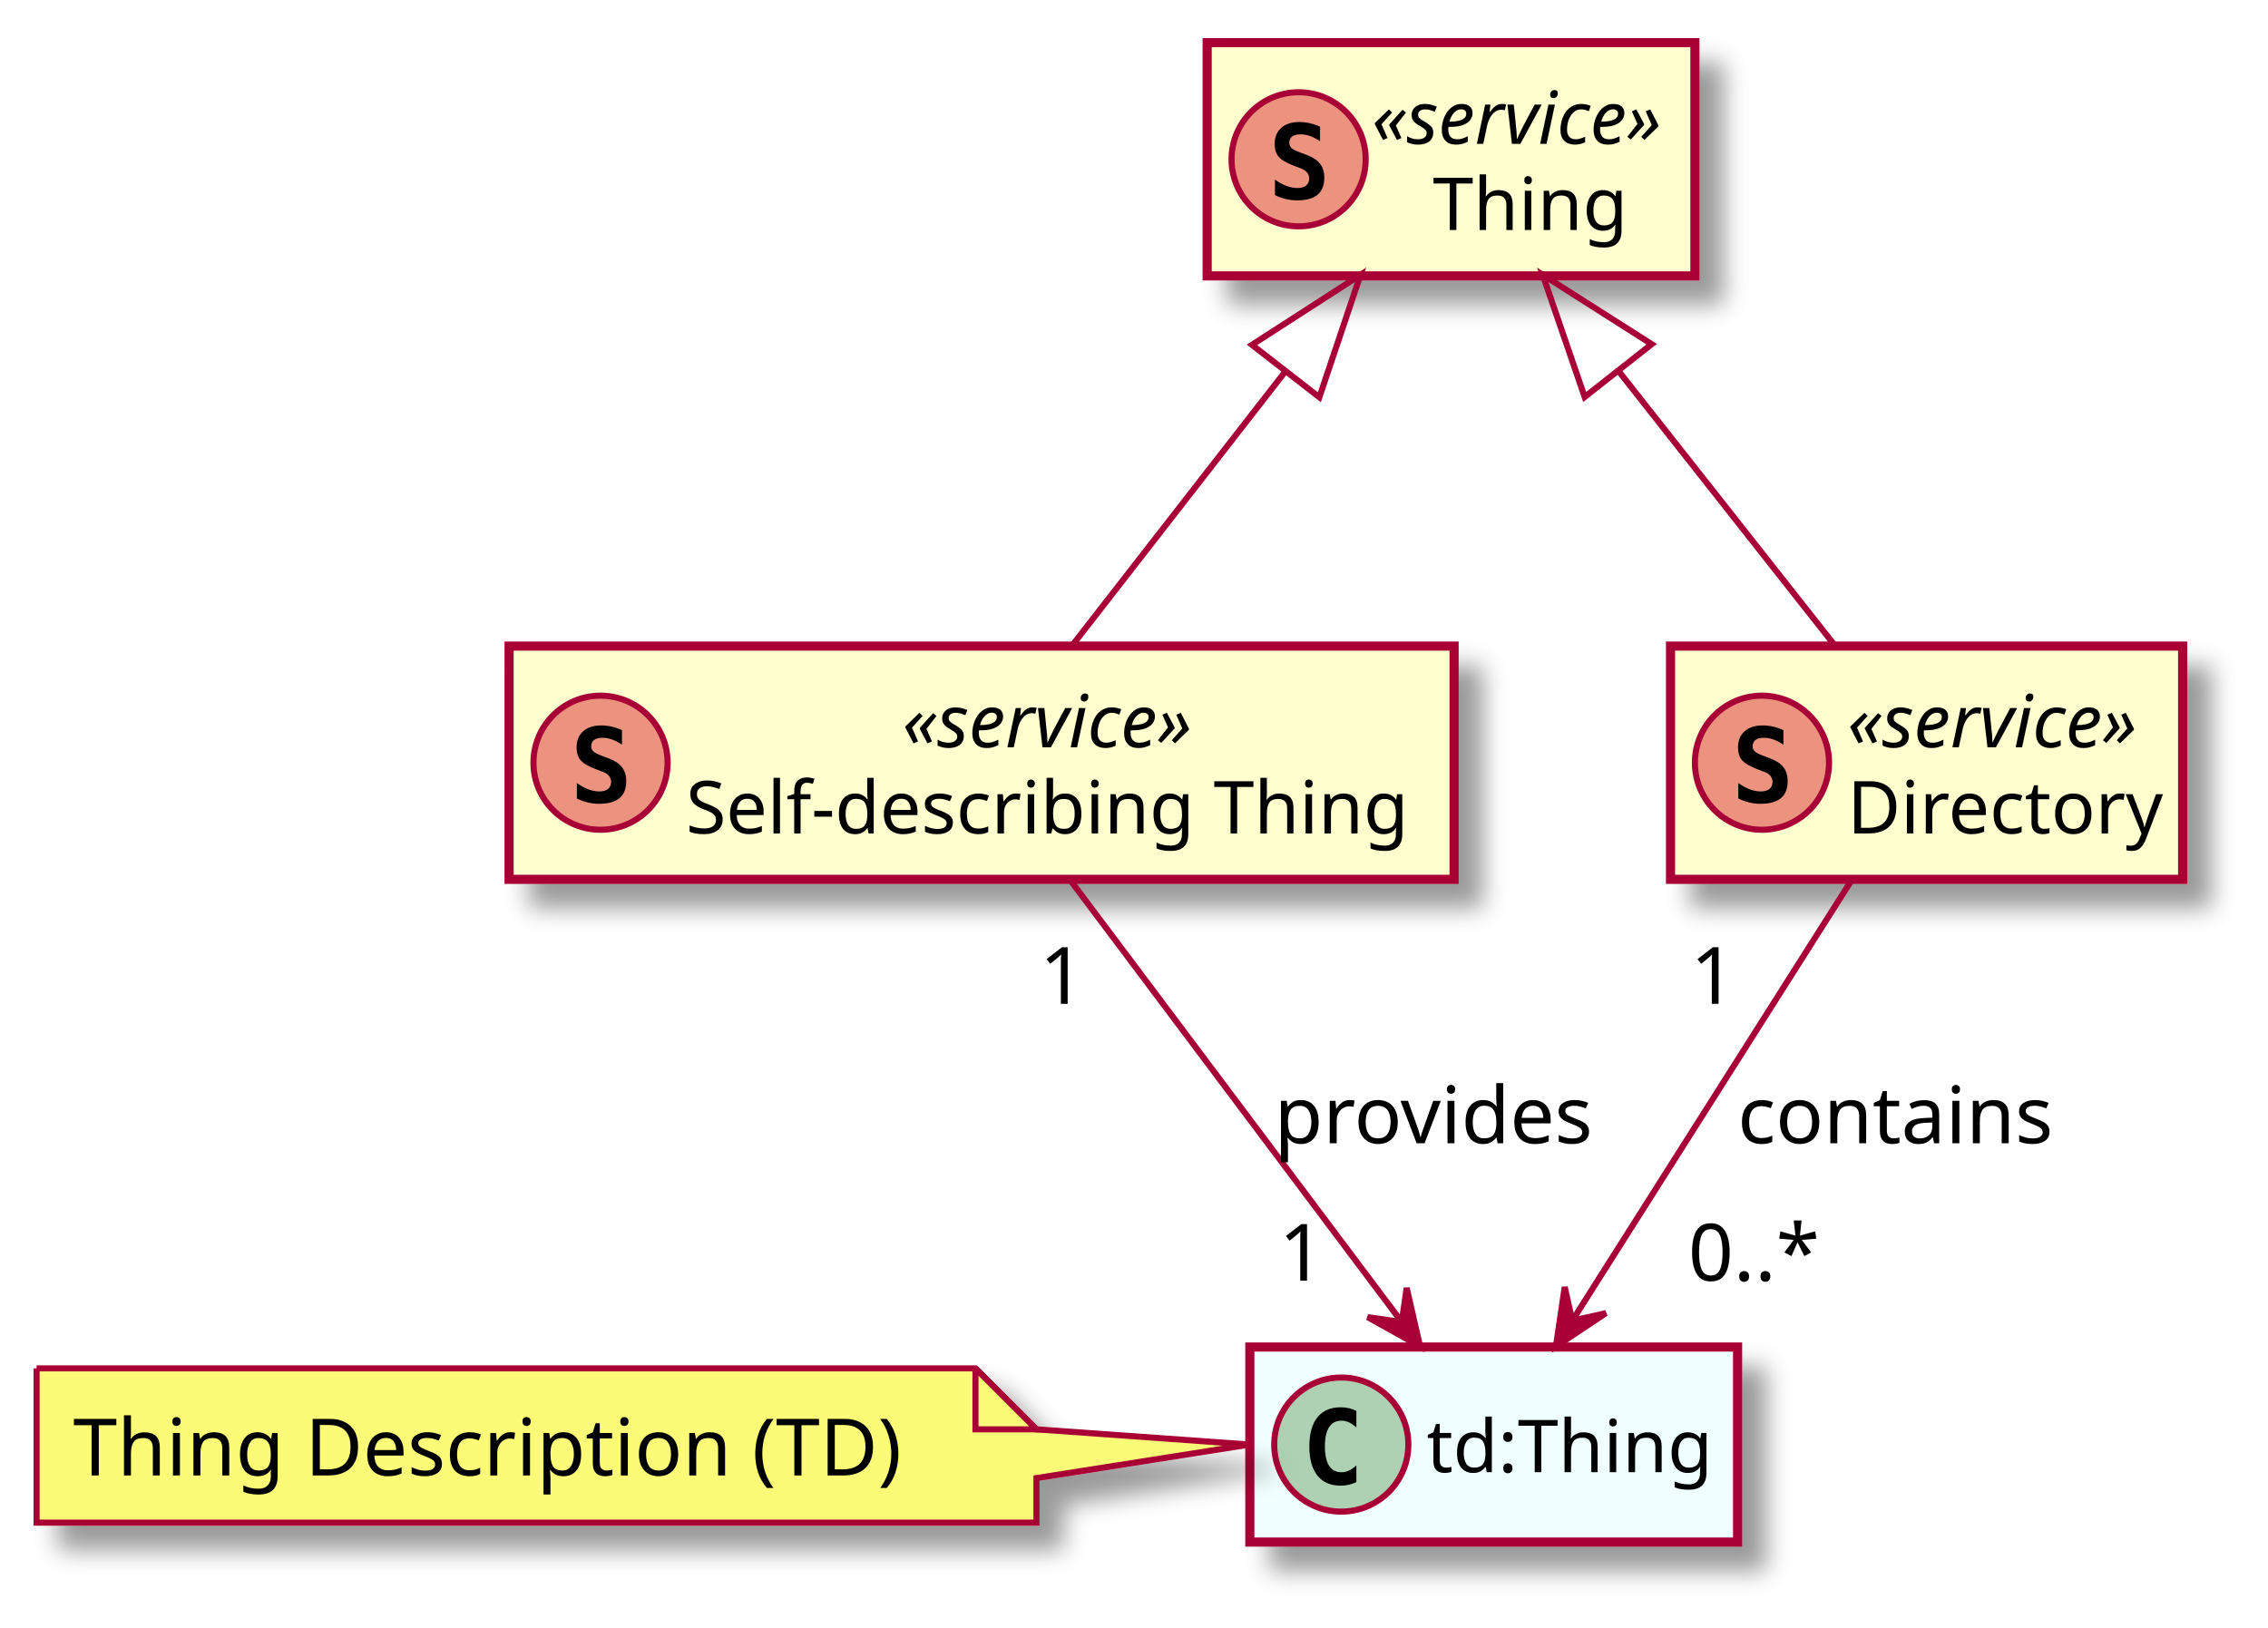
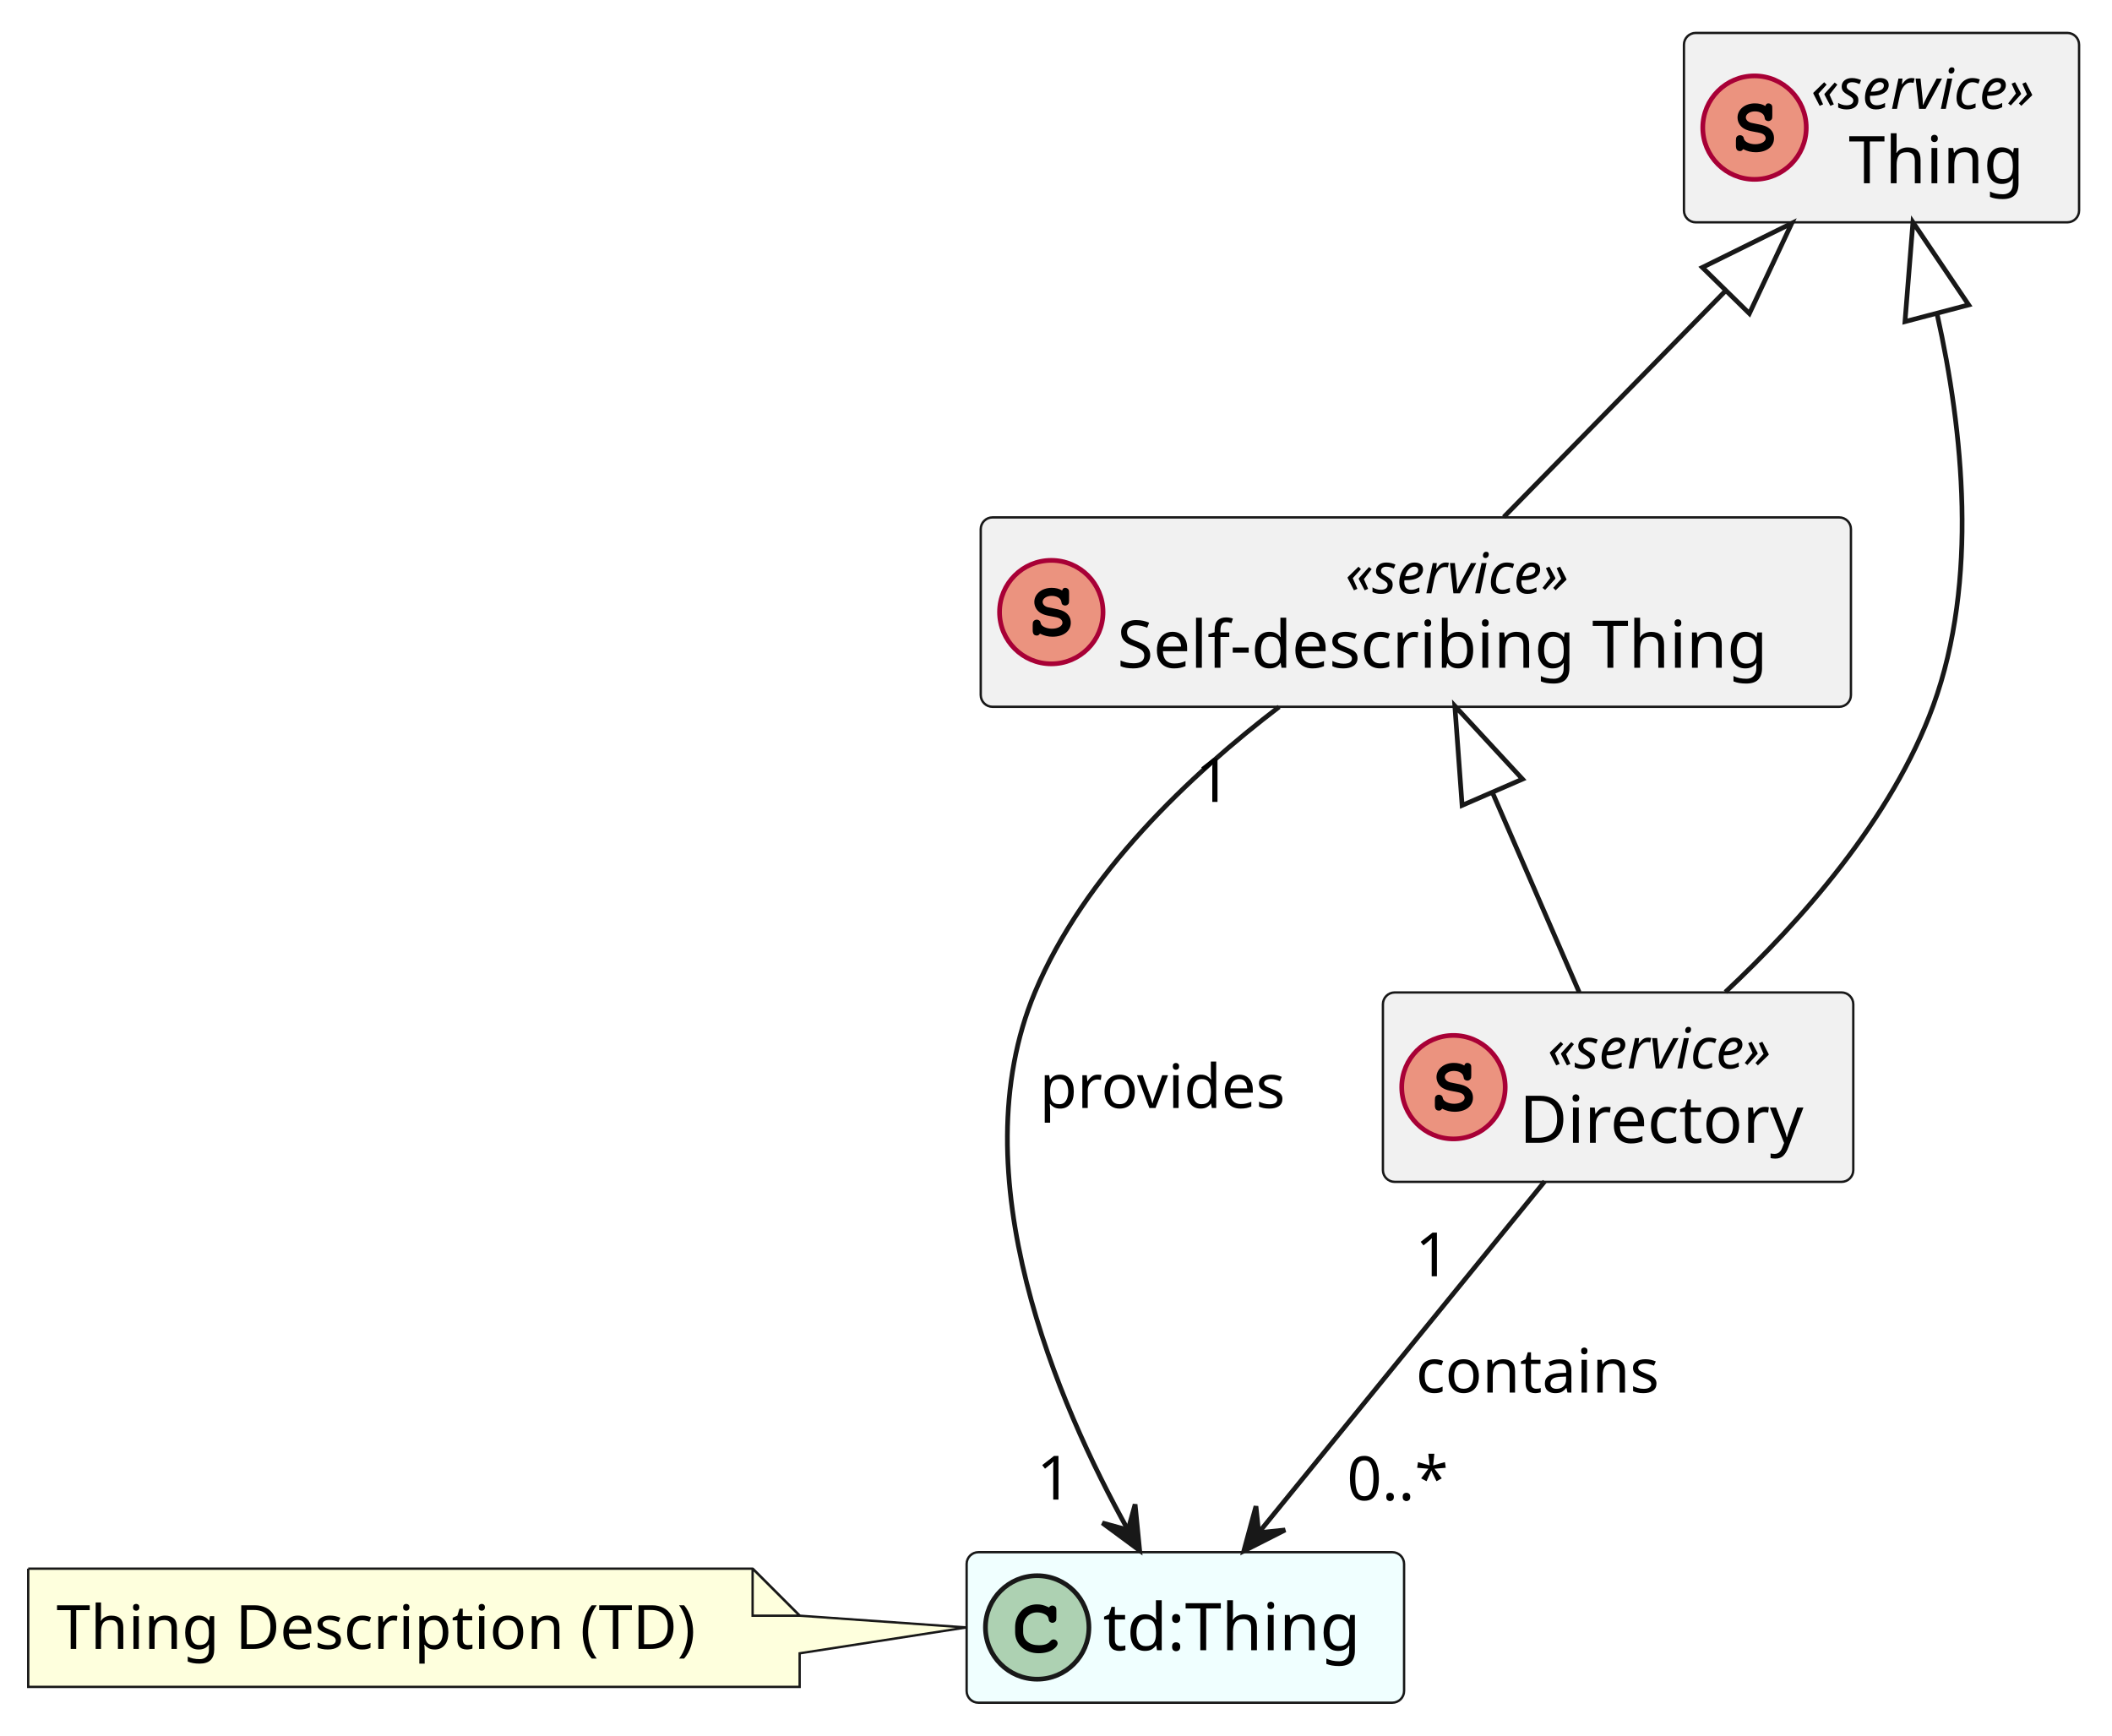
- <svg xmlns="http://www.w3.org/2000/svg" contentScriptType="application/ecmascript" contentStyleType="text/css" height="267px" preserveAspectRatio="none" style="width:372px;height:267px;" version="1.1" viewBox="0 0 372 267" width="372px" zoomAndPan="magnify">
-   <defs>
-     <filter height="300%" id="fmxq68j4rnt4g" width="300%" x="-1" y="-1">
-       <feGaussianBlur result="blurOut" stdDeviation="2.0" />
-       <feColorMatrix in="blurOut" result="blurOut2" type="matrix" values="0 0 0 0 0 0 0 0 0 0 0 0 0 0 0 0 0 0 .4 0" />
-       <feOffset dx="4.0" dy="4.0" in="blurOut2" result="blurOut3" />
-       <feBlend in="SourceGraphic" in2="blurOut3" mode="normal" />
-     </filter>
-   </defs>
+ <svg xmlns="http://www.w3.org/2000/svg" contentStyleType="text/css" height="369px" preserveAspectRatio="none" style="width:449px;height:369px;background:#FFFFFF;" version="1.1" viewBox="0 0 449 369" width="449px" zoomAndPan="magnify">
+   <defs />
  <g>
-     <rect codeLine="7" fill="#FEFECE" filter="url(#fmxq68j4rnt4g)" height="38.266" id="SelfDesc" style="stroke:#A80036;stroke-width:1.5;" width="155" x="83.5" y="106" />
-     <ellipse cx="98.5" cy="125.133" fill="#EB937F" rx="11" ry="11" style="stroke:#A80036;stroke-width:1.0;" />
-     <path d="M97.733,126.196 Q95.882,125.49 95.227,124.714 Q94.571,123.938 94.571,122.626 Q94.571,120.941 95.65,119.978 Q96.729,119.016 98.613,119.016 Q99.468,119.016 100.323,119.211 Q101.178,119.406 102.017,119.788 L102.017,122.178 Q101.228,121.622 100.415,121.332 Q99.601,121.041 98.804,121.041 Q97.916,121.041 97.443,121.398 Q96.97,121.755 96.97,122.419 Q96.97,122.934 97.314,123.27 Q97.659,123.606 98.754,124.013 L99.809,124.411 Q101.303,124.959 102.008,125.864 Q102.714,126.769 102.714,128.147 Q102.714,130.023 101.606,130.948 Q100.498,131.874 98.256,131.874 Q97.335,131.874 96.409,131.654 Q95.484,131.434 94.621,131.002 L94.621,128.47 Q95.6,129.167 96.517,129.508 Q97.435,129.848 98.331,129.848 Q99.236,129.848 99.734,129.437 Q100.232,129.026 100.232,128.288 Q100.232,127.731 99.9,127.312 Q99.568,126.893 98.937,126.652 Z " fill="#000000" />
-     <text fill="#000000" font-family="sans-serif" font-size="12" font-style="italic" lengthAdjust="spacing" textLength="52" x="148" y="122.602">«service»</text>
-     <text fill="#000000" font-family="sans-serif" font-size="12" lengthAdjust="spacing" textLength="123" x="112.5" y="136.734">Self-describing Thing</text>
-     <rect codeLine="8" fill="#FEFECE" filter="url(#fmxq68j4rnt4g)" height="38.266" id="Directory" style="stroke:#A80036;stroke-width:1.5;" width="84" x="274" y="106" />
-     <ellipse cx="289" cy="125.133" fill="#EB937F" rx="11" ry="11" style="stroke:#A80036;stroke-width:1.0;" />
-     <path d="M288.233,126.196 Q286.382,125.49 285.727,124.714 Q285.071,123.938 285.071,122.626 Q285.071,120.941 286.15,119.978 Q287.229,119.016 289.113,119.016 Q289.968,119.016 290.823,119.211 Q291.678,119.406 292.517,119.788 L292.517,122.178 Q291.728,121.622 290.915,121.332 Q290.101,121.041 289.304,121.041 Q288.416,121.041 287.943,121.398 Q287.47,121.755 287.47,122.419 Q287.47,122.934 287.814,123.27 Q288.159,123.606 289.254,124.013 L290.309,124.411 Q291.803,124.959 292.508,125.864 Q293.214,126.769 293.214,128.147 Q293.214,130.023 292.106,130.948 Q290.998,131.874 288.756,131.874 Q287.835,131.874 286.909,131.654 Q285.984,131.434 285.121,131.002 L285.121,128.47 Q286.1,129.167 287.017,129.508 Q287.935,129.848 288.831,129.848 Q289.736,129.848 290.234,129.437 Q290.732,129.026 290.732,128.288 Q290.732,127.731 290.4,127.312 Q290.068,126.893 289.437,126.652 Z " fill="#000000" />
-     <text fill="#000000" font-family="sans-serif" font-size="12" font-style="italic" lengthAdjust="spacing" textLength="52" x="303" y="122.602">«service»</text>
-     <text fill="#000000" font-family="sans-serif" font-size="12" lengthAdjust="spacing" textLength="52" x="303" y="136.734">Directory</text>
-     <rect codeLine="5" fill="#FEFECE" filter="url(#fmxq68j4rnt4g)" height="38.266" id="Thing" style="stroke:#A80036;stroke-width:1.5;" width="80" x="198" y="7" />
-     <ellipse cx="213" cy="26.133" fill="#EB937F" rx="11" ry="11" style="stroke:#A80036;stroke-width:1.0;" />
-     <path d="M212.233,27.196 Q210.382,26.49 209.727,25.714 Q209.071,24.938 209.071,23.627 Q209.071,21.941 210.15,20.979 Q211.229,20.016 213.113,20.016 Q213.968,20.016 214.823,20.211 Q215.678,20.406 216.517,20.788 L216.517,23.178 Q215.728,22.622 214.915,22.331 Q214.101,22.041 213.304,22.041 Q212.416,22.041 211.943,22.398 Q211.47,22.755 211.47,23.419 Q211.47,23.934 211.814,24.27 Q212.159,24.606 213.254,25.013 L214.309,25.411 Q215.803,25.959 216.508,26.864 Q217.214,27.769 217.214,29.146 Q217.214,31.023 216.106,31.948 Q214.998,32.873 212.756,32.873 Q211.835,32.873 210.909,32.654 Q209.984,32.434 209.121,32.002 L209.121,29.47 Q210.1,30.168 211.017,30.508 Q211.935,30.848 212.831,30.848 Q213.736,30.848 214.234,30.437 Q214.732,30.026 214.732,29.288 Q214.732,28.731 214.4,28.312 Q214.068,27.893 213.437,27.652 Z " fill="#000000" />
-     <text fill="#000000" font-family="sans-serif" font-size="12" font-style="italic" lengthAdjust="spacing" textLength="52" x="225" y="23.602">«service»</text>
-     <text fill="#000000" font-family="sans-serif" font-size="12" lengthAdjust="spacing" textLength="32" x="235" y="37.734">Thing</text>
-     <rect codeLine="11" fill="#F0FFFF" filter="url(#fmxq68j4rnt4g)" height="32" id="TD" style="stroke:#A80036;stroke-width:1.5;" width="80" x="205" y="221" />
-     <ellipse cx="220" cy="237" fill="#ADD1B2" rx="11" ry="11" style="stroke:#A80036;stroke-width:1.0;" />
-     <path d="M222.473,243.143 Q221.892,243.442 221.253,243.591 Q220.614,243.741 219.908,243.741 Q217.401,243.741 216.082,242.089 Q214.762,240.437 214.762,237.316 Q214.762,234.186 216.082,232.535 Q217.401,230.883 219.908,230.883 Q220.614,230.883 221.261,231.032 Q221.909,231.182 222.473,231.481 L222.473,234.203 Q221.842,233.622 221.249,233.352 Q220.655,233.083 220.024,233.083 Q218.68,233.083 217.995,234.149 Q217.31,235.216 217.31,237.316 Q217.31,239.408 217.995,240.474 Q218.68,241.541 220.024,241.541 Q220.655,241.541 221.249,241.271 Q221.842,241.001 222.473,240.42 Z " fill="#000000" />
-     <text fill="#000000" font-family="sans-serif" font-size="12" lengthAdjust="spacing" textLength="48" x="234" y="241.535">td:Thing</text>
-     <path d="M6,224.5 L6,249.81 A0,0 0 0 0 6,249.81 L170,249.81 A0,0 0 0 0 170,249.81 L170,242.5 L204.959,237 L170,234.5 L170,234.5 L160,224.5 L6,224.5 A0,0 0 0 0 6,224.5 " fill="#FBFB77" filter="url(#fmxq68j4rnt4g)" style="stroke:#A80036;stroke-width:1.0;" />
-     <path d="M160,224.5 L160,234.5 L170,234.5 L160,224.5 " fill="#FBFB77" style="stroke:#A80036;stroke-width:1.0;" />
-     <text fill="#000000" font-family="sans-serif" font-size="13" lengthAdjust="spacing" textLength="143" x="12" y="242.068">Thing Description (TD)</text>
-     <path codeLine="15" d="M210.784,60.992 C199.012,76.127 185.697,93.247 175.801,105.97 " fill="none" id="Thing-backto-SelfDesc" style="stroke:#A80036;stroke-width:1.0;" />
-     <polygon fill="none" points="205.349,56.578,223.154,45.088,216.4,65.173,205.349,56.578" style="stroke:#A80036;stroke-width:1.0;" />
-     <path codeLine="16" d="M265.57,60.992 C277.494,76.127 290.982,93.247 301.007,105.97 " fill="none" id="Thing-backto-Directory" style="stroke:#A80036;stroke-width:1.0;" />
-     <polygon fill="none" points="259.918,65.13,253.039,45.088,270.915,56.466,259.918,65.13" style="stroke:#A80036;stroke-width:1.0;" />
-     <path codeLine="17" d="M175.44,144.254 C190.593,164.457 214.313,196.084 229.759,216.679 " fill="none" id="SelfDesc-to-TD" style="stroke:#A80036;stroke-width:1.0;" />
-     <polygon fill="#A80036" points="232.924,220.898,230.724,211.298,229.924,216.898,224.324,216.098,232.924,220.898" style="stroke:#A80036;stroke-width:1.0;" />
-     <text fill="#000000" font-family="sans-serif" font-size="13" lengthAdjust="spacing" textLength="54" x="209" y="187.568">provides</text>
-     <text fill="#000000" font-family="sans-serif" font-size="13" lengthAdjust="spacing" textLength="8" x="170.507" y="164.687">1</text>
-     <text fill="#000000" font-family="sans-serif" font-size="13" lengthAdjust="spacing" textLength="8" x="209.771" y="210.114">1</text>
-     <path codeLine="18" d="M303.795,144.254 C291.041,164.372 271.105,195.82 258.046,216.42 " fill="none" id="Directory-to-TD" style="stroke:#A80036;stroke-width:1.0;" />
-     <polygon fill="#A80036" points="255.207,220.898,263.405,215.439,257.885,216.675,256.648,211.155,255.207,220.898" style="stroke:#A80036;stroke-width:1.0;" />
-     <text fill="#000000" font-family="sans-serif" font-size="13" lengthAdjust="spacing" textLength="54" x="285" y="187.568">contains</text>
-     <text fill="#000000" font-family="sans-serif" font-size="13" lengthAdjust="spacing" textLength="8" x="277.272" y="164.687">1</text>
-     <text fill="#000000" font-family="sans-serif" font-size="13" lengthAdjust="spacing" textLength="22" x="276.9" y="210.114">0..*</text>
+     <g id="elem_SelfDesc">
+       <rect codeLine="7" fill="#F1F1F1" height="40.266" id="SelfDesc" rx="2.5" ry="2.5" style="stroke:#181818;stroke-width:0.5;" width="185" x="208.5" y="110" />
+       <ellipse cx="223.5" cy="130.133" fill="#EB937F" rx="11" ry="11" style="stroke:#A80036;stroke-width:1.0;" />
+       <path d="M227.281,126.102 C227.281,125.664 227.266,125.523 227.172,125.367 C227.031,125.133 226.75,124.977 226.453,124.977 C226.109,124.977 225.969,125.117 225.797,125.539 C225.203,125.164 224.453,124.977 223.578,124.977 C221.469,124.977 219.891,126.273 219.891,127.992 C219.891,128.961 220.422,129.867 221.281,130.352 C221.828,130.664 222.375,130.836 223.484,131.023 C224.641,131.227 224.906,131.289 225.266,131.477 C225.641,131.68 225.875,132.023 225.875,132.383 C225.875,133.117 224.891,133.664 223.641,133.664 C222.516,133.664 221.438,133.18 221.266,132.57 C221.141,132.102 221.141,132.102 221.016,131.992 C220.859,131.836 220.641,131.742 220.406,131.742 C220.125,131.742 219.875,131.867 219.703,132.086 C219.594,132.258 219.547,132.445 219.547,132.867 L219.547,133.992 C219.547,134.758 219.828,135.117 220.422,135.117 C220.688,135.117 220.812,135.055 221.094,134.711 C221.938,135.148 222.828,135.367 223.75,135.367 C226.078,135.367 227.641,134.18 227.641,132.414 C227.641,131.523 227.328,130.836 226.641,130.289 C226.109,129.867 225.469,129.617 223.984,129.352 C222.719,129.117 222.625,129.086 222.297,128.914 C221.922,128.727 221.656,128.336 221.656,127.977 C221.656,127.242 222.516,126.68 223.578,126.68 C224.641,126.68 225.453,127.148 225.609,127.82 C225.719,128.367 225.719,128.367 225.844,128.508 C225.984,128.633 226.219,128.742 226.453,128.742 C226.719,128.742 226.969,128.602 227.141,128.383 C227.25,128.211 227.281,128.07 227.281,127.602 L227.281,126.102 Z " fill="#000000" />
+       <text fill="#000000" font-family="sans-serif" font-size="12" font-style="italic" lengthAdjust="spacing" textLength="56" x="286" y="126.139">«service»</text>
+       <text fill="#000000" font-family="sans-serif" font-size="14" lengthAdjust="spacing" textLength="153" x="237.5" y="141.964">Self-describing Thing</text>
+     </g>
+     <g id="elem_Directory">
+       <rect codeLine="8" fill="#F1F1F1" height="40.266" id="Directory" rx="2.5" ry="2.5" style="stroke:#181818;stroke-width:0.5;" width="100" x="294" y="211" />
+       <ellipse cx="309" cy="231.133" fill="#EB937F" rx="11" ry="11" style="stroke:#A80036;stroke-width:1.0;" />
+       <path d="M312.781,227.102 C312.781,226.664 312.766,226.523 312.672,226.367 C312.531,226.133 312.25,225.977 311.953,225.977 C311.609,225.977 311.469,226.117 311.297,226.539 C310.703,226.164 309.953,225.977 309.078,225.977 C306.969,225.977 305.391,227.273 305.391,228.992 C305.391,229.961 305.922,230.867 306.781,231.352 C307.328,231.664 307.875,231.836 308.984,232.023 C310.141,232.227 310.406,232.289 310.766,232.477 C311.141,232.68 311.375,233.023 311.375,233.383 C311.375,234.117 310.391,234.664 309.141,234.664 C308.016,234.664 306.938,234.18 306.766,233.57 C306.641,233.102 306.641,233.102 306.516,232.992 C306.359,232.836 306.141,232.742 305.906,232.742 C305.625,232.742 305.375,232.867 305.203,233.086 C305.094,233.258 305.047,233.445 305.047,233.867 L305.047,234.992 C305.047,235.758 305.328,236.117 305.922,236.117 C306.188,236.117 306.312,236.055 306.594,235.711 C307.438,236.148 308.328,236.367 309.25,236.367 C311.578,236.367 313.141,235.18 313.141,233.414 C313.141,232.523 312.828,231.836 312.141,231.289 C311.609,230.867 310.969,230.617 309.484,230.352 C308.219,230.117 308.125,230.086 307.797,229.914 C307.422,229.727 307.156,229.336 307.156,228.977 C307.156,228.242 308.016,227.68 309.078,227.68 C310.141,227.68 310.953,228.148 311.109,228.82 C311.219,229.367 311.219,229.367 311.344,229.508 C311.484,229.633 311.719,229.742 311.953,229.742 C312.219,229.742 312.469,229.602 312.641,229.383 C312.75,229.211 312.781,229.07 312.781,228.602 L312.781,227.102 Z " fill="#000000" />
+       <text fill="#000000" font-family="sans-serif" font-size="12" font-style="italic" lengthAdjust="spacing" textLength="56" x="329" y="227.139">«service»</text>
+       <text fill="#000000" font-family="sans-serif" font-size="14" lengthAdjust="spacing" textLength="68" x="323" y="242.964">Directory</text>
+     </g>
+     <g id="elem_Thing">
+       <rect codeLine="5" fill="#F1F1F1" height="40.266" id="Thing" rx="2.5" ry="2.5" style="stroke:#181818;stroke-width:0.5;" width="84" x="358" y="7" />
+       <ellipse cx="373" cy="27.133" fill="#EB937F" rx="11" ry="11" style="stroke:#A80036;stroke-width:1.0;" />
+       <path d="M376.781,23.102 C376.781,22.664 376.766,22.523 376.672,22.367 C376.531,22.133 376.25,21.977 375.953,21.977 C375.609,21.977 375.469,22.117 375.297,22.539 C374.703,22.164 373.953,21.977 373.078,21.977 C370.969,21.977 369.391,23.273 369.391,24.992 C369.391,25.961 369.922,26.867 370.781,27.352 C371.328,27.664 371.875,27.836 372.984,28.023 C374.141,28.227 374.406,28.289 374.766,28.477 C375.141,28.68 375.375,29.023 375.375,29.383 C375.375,30.117 374.391,30.664 373.141,30.664 C372.016,30.664 370.938,30.18 370.766,29.57 C370.641,29.102 370.641,29.102 370.516,28.992 C370.359,28.836 370.141,28.742 369.906,28.742 C369.625,28.742 369.375,28.867 369.203,29.086 C369.094,29.258 369.047,29.445 369.047,29.867 L369.047,30.992 C369.047,31.758 369.328,32.117 369.922,32.117 C370.188,32.117 370.312,32.055 370.594,31.711 C371.438,32.148 372.328,32.367 373.25,32.367 C375.578,32.367 377.141,31.18 377.141,29.414 C377.141,28.523 376.828,27.836 376.141,27.289 C375.609,26.867 374.969,26.617 373.484,26.352 C372.219,26.117 372.125,26.086 371.797,25.914 C371.422,25.727 371.156,25.336 371.156,24.977 C371.156,24.242 372.016,23.68 373.078,23.68 C374.141,23.68 374.953,24.148 375.109,24.82 C375.219,25.367 375.219,25.367 375.344,25.508 C375.484,25.633 375.719,25.742 375.953,25.742 C376.219,25.742 376.469,25.602 376.641,25.383 C376.75,25.211 376.781,25.07 376.781,24.602 L376.781,23.102 Z " fill="#000000" />
+       <text fill="#000000" font-family="sans-serif" font-size="12" font-style="italic" lengthAdjust="spacing" textLength="56" x="385" y="23.139">«service»</text>
+       <text fill="#000000" font-family="sans-serif" font-size="14" lengthAdjust="spacing" textLength="40" x="393" y="38.964">Thing</text>
+     </g>
+     <g id="elem_TD">
+       <rect codeLine="11" fill="#F0FFFF" height="32" id="TD" rx="2.5" ry="2.5" style="stroke:#181818;stroke-width:0.5;" width="93" x="205.5" y="330" />
+       <ellipse cx="220.5" cy="346" fill="#ADD1B2" rx="11" ry="11" style="stroke:#181818;stroke-width:1.0;" />
+       <path d="M222.844,341.672 C221.906,341.234 221.312,341.094 220.438,341.094 C217.812,341.094 215.812,343.172 215.812,345.891 L215.812,347.016 C215.812,349.594 217.922,351.484 220.812,351.484 C222.031,351.484 223.188,351.188 223.938,350.641 C224.516,350.234 224.844,349.781 224.844,349.391 C224.844,348.938 224.453,348.547 223.984,348.547 C223.766,348.547 223.562,348.625 223.375,348.812 C222.922,349.297 222.922,349.297 222.734,349.391 C222.312,349.656 221.625,349.781 220.859,349.781 C218.812,349.781 217.516,348.688 217.516,346.984 L217.516,345.891 C217.516,344.109 218.766,342.797 220.5,342.797 C221.078,342.797 221.688,342.953 222.156,343.203 C222.641,343.484 222.812,343.703 222.906,344.109 C222.969,344.516 223,344.641 223.141,344.766 C223.281,344.906 223.516,345.016 223.734,345.016 C224,345.016 224.266,344.875 224.438,344.656 C224.547,344.5 224.578,344.312 224.578,343.891 L224.578,342.469 C224.578,342.031 224.562,341.906 224.469,341.75 C224.312,341.484 224.031,341.344 223.734,341.344 C223.438,341.344 223.234,341.438 223.016,341.75 L222.844,341.672 Z " fill="#000000" />
+       <text fill="#000000" font-family="sans-serif" font-size="14" lengthAdjust="spacing" textLength="61" x="234.5" y="350.847">td:Thing</text>
+     </g>
+     <g id="elem_GMN1220394">
+       <path d="M6,333.5 L6,358.633 A0,0 0 0 0 6,358.633 L170,358.633 A0,0 0 0 0 170,358.633 L170,351.5 L205.417,346 L170,343.5 L170,343.5 L160,333.5 L6,333.5 A0,0 0 0 0 6,333.5 " fill="#FEFFDD" style="stroke:#181818;stroke-width:0.5;" />
+       <path d="M160,333.5 L160,343.5 L170,343.5 L160,333.5 " fill="#FEFFDD" style="stroke:#181818;stroke-width:0.5;" />
+       <text fill="#000000" font-family="sans-serif" font-size="13" lengthAdjust="spacing" textLength="143" x="12" y="350.567">Thing Description (TD)</text>
+     </g>
+     <g id="link_Thing_SelfDesc">
+       <path codeLine="15" d="M366.853,61.817 C351.148,77.839 332.968,96.386 319.694,109.928 " fill="none" id="Thing-backto-SelfDesc" style="stroke:#181818;stroke-width:1.0;" />
+       <polygon fill="none" points="361.913,56.857,380.912,47.474,371.911,66.657,361.913,56.857" style="stroke:#181818;stroke-width:1.0;" />
+     </g>
+     <g id="link_Thing_Directory">
+       <path codeLine="16" d="M411.853,66.946 C417.308,91.464 420.671,123.391 411,150 C402.213,174.178 382.559,196.148 366.798,210.92 " fill="none" id="Thing-backto-Directory" style="stroke:#181818;stroke-width:1.0;" />
+       <polygon fill="none" points="404.991,68.375,406.682,47.253,418.532,64.819,404.991,68.375" style="stroke:#181818;stroke-width:1.0;" />
+     </g>
+     <g id="link_SelfDesc_Directory">
+       <path codeLine="17" d="M317.266,168.45 C323.566,182.955 330.505,198.931 335.735,210.97 " fill="none" id="SelfDesc-backto-Directory" style="stroke:#181818;stroke-width:1.0;" />
+       <polygon fill="none" points="310.838,171.221,309.291,150.088,323.679,165.644,310.838,171.221" style="stroke:#181818;stroke-width:1.0;" />
+     </g>
+     <g id="link_SelfDesc_TD">
+       <path codeLine="18" d="M271.939,150.281 C253.232,164.552 230.516,185.833 220,211 C203.786,249.803 224.94,298.516 239.78,325.222 " fill="none" id="SelfDesc-to-TD" style="stroke:#181818;stroke-width:1.0;" />
+       <polygon fill="#181818" points="242.283,329.63,241.315,319.828,239.813,325.282,234.359,323.78,242.283,329.63" style="stroke:#181818;stroke-width:1.0;" />
+       <text fill="#000000" font-family="sans-serif" font-size="13" lengthAdjust="spacing" textLength="55" x="221" y="235.567">provides</text>
+       <text fill="#000000" font-family="sans-serif" font-size="13" lengthAdjust="spacing" textLength="8" x="254.227" y="170.489">1</text>
+       <text fill="#000000" font-family="sans-serif" font-size="13" lengthAdjust="spacing" textLength="8" x="220.414" y="318.811">1</text>
+     </g>
+     <g id="link_Directory_TD">
+       <path codeLine="19" d="M328.393,251.169 C311.476,271.948 284.631,304.921 267.683,325.737 " fill="none" id="Directory-to-TD" style="stroke:#181818;stroke-width:1.0;" />
+       <polygon fill="#181818" points="264.431,329.731,273.215,325.277,267.588,325.854,267.012,320.226,264.431,329.731" style="stroke:#181818;stroke-width:1.0;" />
+       <text fill="#000000" font-family="sans-serif" font-size="13" lengthAdjust="spacing" textLength="54" x="301" y="296.067">contains</text>
+       <text fill="#000000" font-family="sans-serif" font-size="13" lengthAdjust="spacing" textLength="8" x="300.871" y="271.344">1</text>
+       <text fill="#000000" font-family="sans-serif" font-size="13" lengthAdjust="spacing" textLength="23" x="286.346" y="318.946">0..*</text>
+     </g>
  </g>
</svg>
